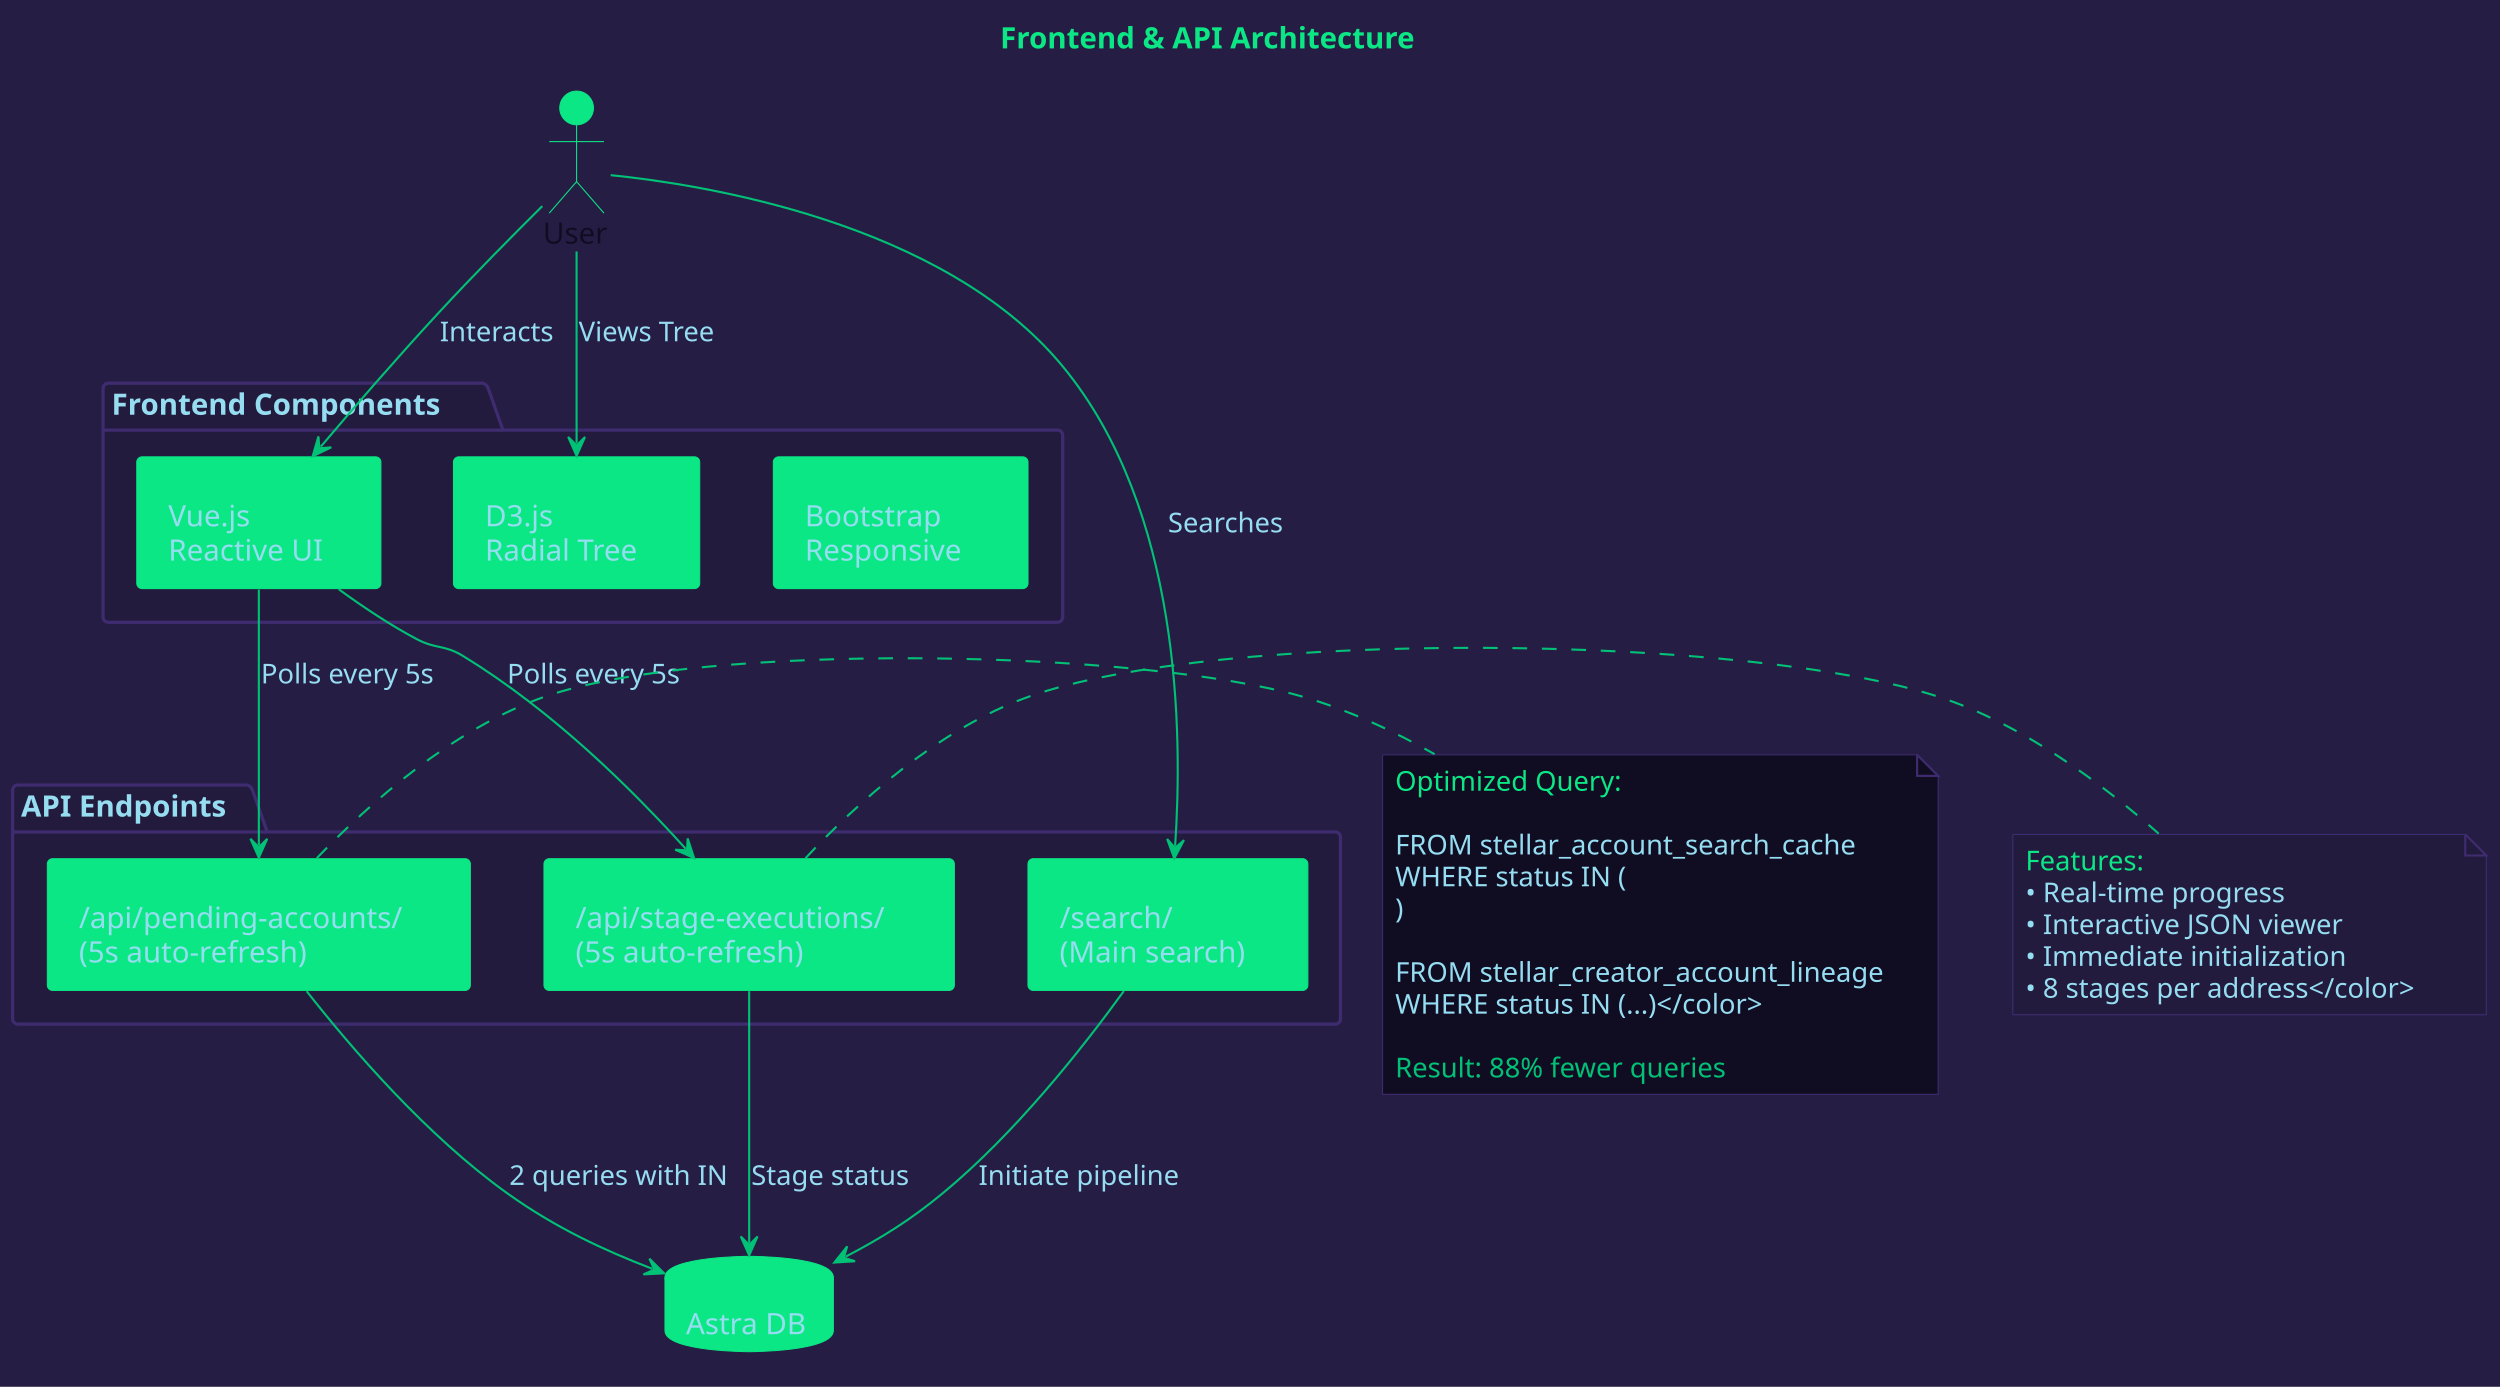
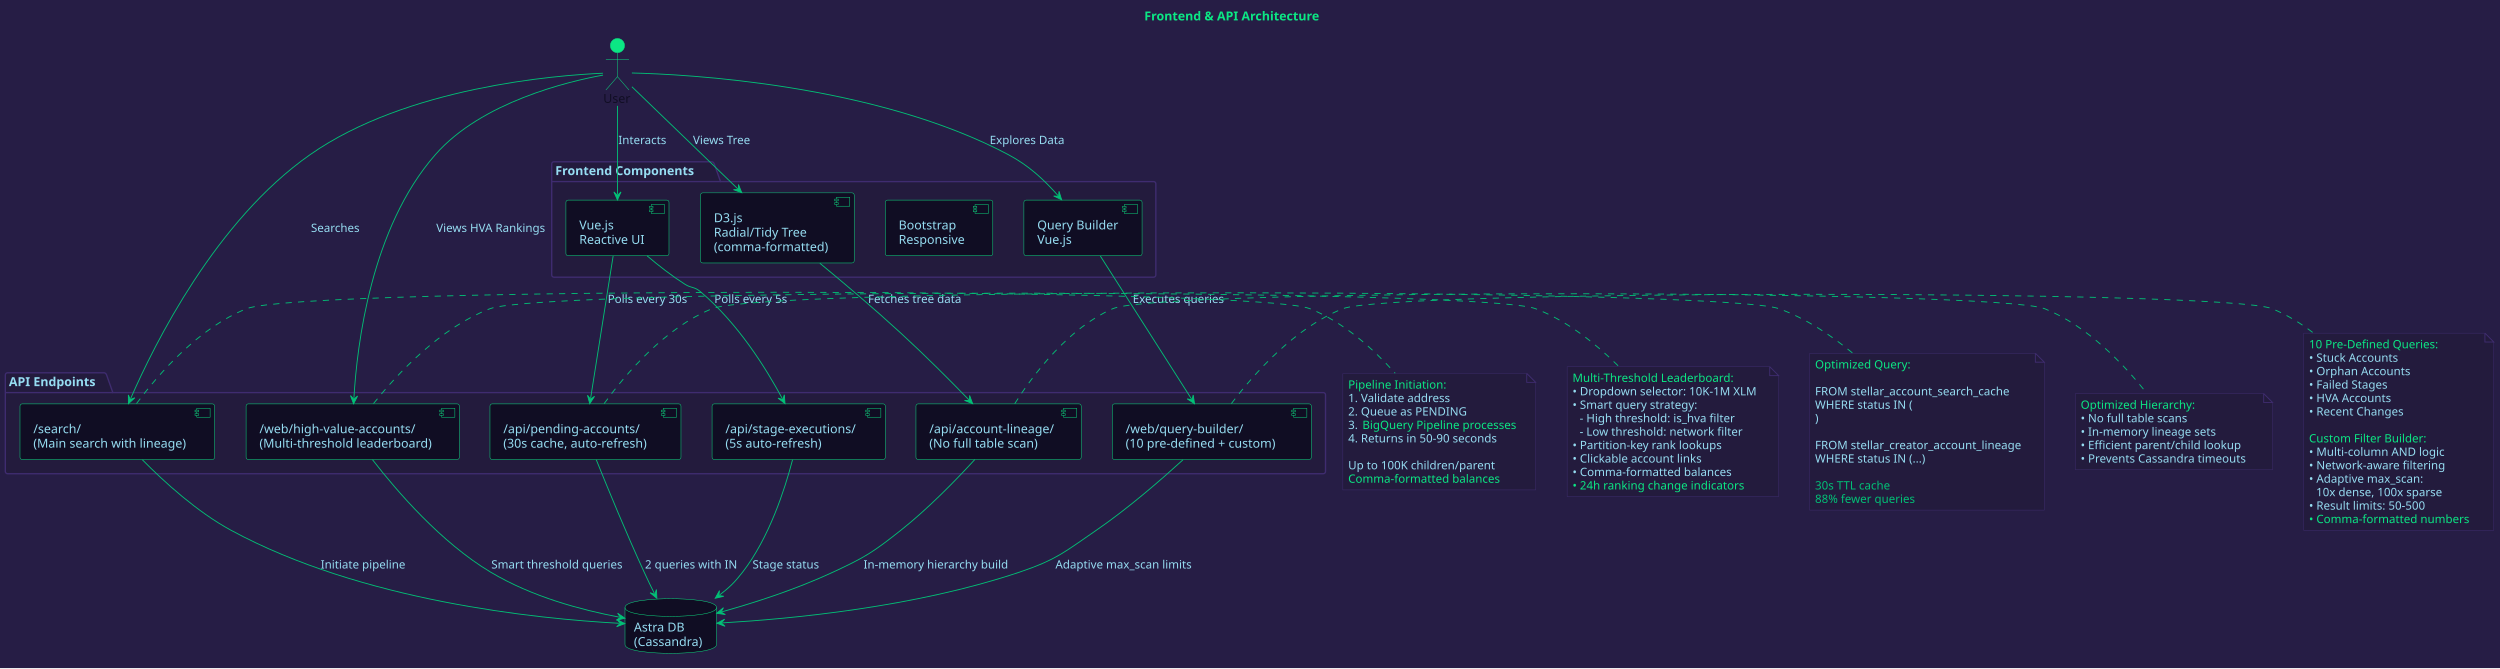
- <svg xmlns="http://www.w3.org/2000/svg" contentStyleType="text/css" height="659px" preserveAspectRatio="none" style="width:1188px;height:659px;background:#261D45;" version="1.1" viewBox="0 0 1188 659" width="1188px" zoomAndPan="magnify">
+ <svg xmlns="http://www.w3.org/2000/svg" contentStyleType="text/css" height="752px" preserveAspectRatio="none" style="width:2814px;height:752px;background:#261D45;" version="1.1" viewBox="0 0 2814 752" width="2814px" zoomAndPan="magnify">
  <defs />
  <g>
-     <rect fill="#261D45" height="659" style="stroke:none;stroke-width:1.0;" width="1188" x="0" y="0" />
-     <text fill="#0BE784" font-family="sans-serif" font-size="14" font-weight="bold" lengthAdjust="spacing" textLength="224" x="475.25" y="22.995">Frontend &amp; API Architecture</text>
+     <rect fill="#261D45" height="752" style="stroke:none;stroke-width:1.0;" width="2814" x="0" y="0" />
+     <text fill="#0BE784" font-family="sans-serif" font-size="14" font-weight="bold" lengthAdjust="spacing" textLength="224" x="1288" y="22.995">Frontend &amp; API Architecture</text>
    <g id="cluster_Frontend Components">
-       <path d="M51.5,182.097 L229.5,182.097 A3.75,3.75 0 0 1 232,184.597 L239,204.394 L502.5,204.394 A2.5,2.5 0 0 1 505,206.894 L505,293.197 A2.5,2.5 0 0 1 502.5,295.697 L51.5,295.697 A2.5,2.5 0 0 1 49,293.197 L49,184.597 A2.5,2.5 0 0 1 51.5,182.097 " fill="#231B3D" style="stroke:#3F2C70;stroke-width:1.5;" />
-       <line style="stroke:#3F2C70;stroke-width:1.5;" x1="49" x2="239" y1="204.394" y2="204.394" />
-       <text fill="#96DDF2" font-family="sans-serif" font-size="14" font-weight="bold" lengthAdjust="spacing" textLength="177" x="53" y="197.092">Frontend Components</text>
+       <path d="M623.5,182.097 L801.5,182.097 A3.75,3.75 0 0 1 804,184.597 L811,204.394 L1298.5,204.394 A2.5,2.5 0 0 1 1301,206.894 L1301,309.487 A2.5,2.5 0 0 1 1298.5,311.987 L623.5,311.987 A2.5,2.5 0 0 1 621,309.487 L621,184.597 A2.5,2.5 0 0 1 623.5,182.097 " fill="#231B3D" style="stroke:#3F2C70;stroke-width:1.5;" />
+       <line style="stroke:#3F2C70;stroke-width:1.5;" x1="621" x2="811" y1="204.394" y2="204.394" />
+       <text fill="#96DDF2" font-family="sans-serif" font-size="14" font-weight="bold" lengthAdjust="spacing" textLength="177" x="625" y="197.092">Frontend Components</text>
    </g>
    <g id="cluster_API Endpoints">
-       <path d="M8.5,373.057 L117.5,373.057 A3.75,3.75 0 0 1 120,375.557 L127,395.354 L634.5,395.354 A2.5,2.5 0 0 1 637,397.854 L637,484.157 A2.5,2.5 0 0 1 634.5,486.657 L8.5,486.657 A2.5,2.5 0 0 1 6,484.157 L6,375.557 A2.5,2.5 0 0 1 8.5,373.057 " fill="#231B3D" style="stroke:#3F2C70;stroke-width:1.5;" />
-       <line style="stroke:#3F2C70;stroke-width:1.5;" x1="6" x2="127" y1="395.354" y2="395.354" />
-       <text fill="#96DDF2" font-family="sans-serif" font-size="14" font-weight="bold" lengthAdjust="spacing" textLength="108" x="10" y="388.052">API Endpoints</text>
+       <path d="M8.5,419.617 L117.5,419.617 A3.75,3.75 0 0 1 120,422.117 L127,441.914 L1489.5,441.914 A2.5,2.5 0 0 1 1492,444.414 L1492,530.707 A2.5,2.5 0 0 1 1489.5,533.207 L8.5,533.207 A2.5,2.5 0 0 1 6,530.707 L6,422.117 A2.5,2.5 0 0 1 8.5,419.617 " fill="#231B3D" style="stroke:#3F2C70;stroke-width:1.5;" />
+       <line style="stroke:#3F2C70;stroke-width:1.5;" x1="6" x2="127" y1="441.914" y2="441.914" />
+       <text fill="#96DDF2" font-family="sans-serif" font-size="14" font-weight="bold" lengthAdjust="spacing" textLength="108" x="10" y="434.612">API Endpoints</text>
    </g>
    <g id="elem_Vue">
-       <rect fill="#0BE784" height="62.594" rx="2.5" ry="2.5" style="stroke:#0BE784;stroke-width:0.5;" width="116" x="65" y="217.097" />
-       <rect fill="#0BE784" height="10" style="stroke:#0BE784;stroke-width:0.5;" width="15" x="161" y="222.097" />
-       <rect fill="#0BE784" height="2" style="stroke:#0BE784;stroke-width:0.5;" width="4" x="159" y="224.097" />
-       <rect fill="#0BE784" height="2" style="stroke:#0BE784;stroke-width:0.5;" width="4" x="159" y="228.097" />
-       <text fill="#96DDF2" font-family="sans-serif" font-size="14" lengthAdjust="spacing" textLength="42" x="80" y="250.092">Vue.js</text>
-       <text fill="#96DDF2" font-family="sans-serif" font-size="14" lengthAdjust="spacing" textLength="76" x="80" y="266.389">Reactive UI</text>
+       <rect fill="#100D23" height="62.594" rx="2.5" ry="2.5" style="stroke:#0BE784;stroke-width:0.5;" width="116" x="637" y="225.237" />
+       <rect fill="#100D23" height="10" style="stroke:#0BE784;stroke-width:0.5;" width="15" x="733" y="230.237" />
+       <rect fill="#100D23" height="2" style="stroke:#0BE784;stroke-width:0.5;" width="4" x="731" y="232.237" />
+       <rect fill="#100D23" height="2" style="stroke:#0BE784;stroke-width:0.5;" width="4" x="731" y="236.237" />
+       <text fill="#96DDF2" font-family="sans-serif" font-size="14" lengthAdjust="spacing" textLength="42" x="652" y="258.232">Vue.js</text>
+       <text fill="#96DDF2" font-family="sans-serif" font-size="14" lengthAdjust="spacing" textLength="76" x="652" y="274.529">Reactive UI</text>
    </g>
    <g id="elem_D3">
-       <rect fill="#0BE784" height="62.594" rx="2.5" ry="2.5" style="stroke:#0BE784;stroke-width:0.5;" width="117" x="215.5" y="217.097" />
-       <rect fill="#0BE784" height="10" style="stroke:#0BE784;stroke-width:0.5;" width="15" x="312.5" y="222.097" />
-       <rect fill="#0BE784" height="2" style="stroke:#0BE784;stroke-width:0.5;" width="4" x="310.5" y="224.097" />
-       <rect fill="#0BE784" height="2" style="stroke:#0BE784;stroke-width:0.5;" width="4" x="310.5" y="228.097" />
-       <text fill="#96DDF2" font-family="sans-serif" font-size="14" lengthAdjust="spacing" textLength="35" x="230.5" y="250.092">D3.js</text>
-       <text fill="#96DDF2" font-family="sans-serif" font-size="14" lengthAdjust="spacing" textLength="77" x="230.5" y="266.389">Radial Tree</text>
+       <rect fill="#100D23" height="78.891" rx="2.5" ry="2.5" style="stroke:#0BE784;stroke-width:0.5;" width="173" x="788.5" y="217.097" />
+       <rect fill="#100D23" height="10" style="stroke:#0BE784;stroke-width:0.5;" width="15" x="941.5" y="222.097" />
+       <rect fill="#100D23" height="2" style="stroke:#0BE784;stroke-width:0.5;" width="4" x="939.5" y="224.097" />
+       <rect fill="#100D23" height="2" style="stroke:#0BE784;stroke-width:0.5;" width="4" x="939.5" y="228.097" />
+       <text fill="#96DDF2" font-family="sans-serif" font-size="14" lengthAdjust="spacing" textLength="35" x="803.5" y="250.092">D3.js</text>
+       <text fill="#96DDF2" font-family="sans-serif" font-size="14" lengthAdjust="spacing" textLength="110" x="803.5" y="266.389">Radial/Tidy Tree</text>
+       <text fill="#96DDF2" font-family="sans-serif" font-size="14" lengthAdjust="spacing" textLength="133" x="803.5" y="282.686">(comma-formatted)</text>
    </g>
    <g id="elem_Bootstrap">
-       <rect fill="#0BE784" height="62.594" rx="2.5" ry="2.5" style="stroke:#0BE784;stroke-width:0.5;" width="121" x="367.5" y="217.097" />
-       <rect fill="#0BE784" height="10" style="stroke:#0BE784;stroke-width:0.5;" width="15" x="468.5" y="222.097" />
-       <rect fill="#0BE784" height="2" style="stroke:#0BE784;stroke-width:0.5;" width="4" x="466.5" y="224.097" />
-       <rect fill="#0BE784" height="2" style="stroke:#0BE784;stroke-width:0.5;" width="4" x="466.5" y="228.097" />
-       <text fill="#96DDF2" font-family="sans-serif" font-size="14" lengthAdjust="spacing" textLength="68" x="382.5" y="250.092">Bootstrap</text>
-       <text fill="#96DDF2" font-family="sans-serif" font-size="14" lengthAdjust="spacing" textLength="81" x="382.5" y="266.389">Responsive</text>
+       <rect fill="#100D23" height="62.594" rx="2.5" ry="2.5" style="stroke:#0BE784;stroke-width:0.5;" width="121" x="996.5" y="225.237" />
+       <rect fill="#100D23" height="10" style="stroke:#0BE784;stroke-width:0.5;" width="15" x="1097.5" y="230.237" />
+       <rect fill="#100D23" height="2" style="stroke:#0BE784;stroke-width:0.5;" width="4" x="1095.5" y="232.237" />
+       <rect fill="#100D23" height="2" style="stroke:#0BE784;stroke-width:0.5;" width="4" x="1095.5" y="236.237" />
+       <text fill="#96DDF2" font-family="sans-serif" font-size="14" lengthAdjust="spacing" textLength="68" x="1011.5" y="258.232">Bootstrap</text>
+       <text fill="#96DDF2" font-family="sans-serif" font-size="14" lengthAdjust="spacing" textLength="81" x="1011.5" y="274.529">Responsive</text>
+     </g>
+     <g id="elem_QueryBuilder">
+       <rect fill="#100D23" height="62.594" rx="2.5" ry="2.5" style="stroke:#0BE784;stroke-width:0.5;" width="133" x="1152.5" y="225.237" />
+       <rect fill="#100D23" height="10" style="stroke:#0BE784;stroke-width:0.5;" width="15" x="1265.5" y="230.237" />
+       <rect fill="#100D23" height="2" style="stroke:#0BE784;stroke-width:0.5;" width="4" x="1263.5" y="232.237" />
+       <rect fill="#100D23" height="2" style="stroke:#0BE784;stroke-width:0.5;" width="4" x="1263.5" y="236.237" />
+       <text fill="#96DDF2" font-family="sans-serif" font-size="14" lengthAdjust="spacing" textLength="93" x="1167.5" y="258.232">Query Builder</text>
+       <text fill="#96DDF2" font-family="sans-serif" font-size="14" lengthAdjust="spacing" textLength="42" x="1167.5" y="274.529">Vue.js</text>
    </g>
    <g id="elem_PendingAPI">
-       <rect fill="#0BE784" height="62.594" rx="2.5" ry="2.5" style="stroke:#0BE784;stroke-width:0.5;" width="201" x="22.5" y="408.057" />
-       <rect fill="#0BE784" height="10" style="stroke:#0BE784;stroke-width:0.5;" width="15" x="203.5" y="413.057" />
-       <rect fill="#0BE784" height="2" style="stroke:#0BE784;stroke-width:0.5;" width="4" x="201.5" y="415.057" />
-       <rect fill="#0BE784" height="2" style="stroke:#0BE784;stroke-width:0.5;" width="4" x="201.5" y="419.057" />
-       <text fill="#96DDF2" font-family="sans-serif" font-size="14" lengthAdjust="spacing" textLength="161" x="37.5" y="441.052">/api/pending-accounts/</text>
-       <text fill="#96DDF2" font-family="sans-serif" font-size="14" lengthAdjust="spacing" textLength="116" x="37.5" y="457.349">(5s auto-refresh)</text>
+       <rect fill="#100D23" height="62.594" rx="2.5" ry="2.5" style="stroke:#0BE784;stroke-width:0.5;" width="215" x="551.5" y="454.617" />
+       <rect fill="#100D23" height="10" style="stroke:#0BE784;stroke-width:0.5;" width="15" x="746.5" y="459.617" />
+       <rect fill="#100D23" height="2" style="stroke:#0BE784;stroke-width:0.5;" width="4" x="744.5" y="461.617" />
+       <rect fill="#100D23" height="2" style="stroke:#0BE784;stroke-width:0.5;" width="4" x="744.5" y="465.617" />
+       <text fill="#96DDF2" font-family="sans-serif" font-size="14" lengthAdjust="spacing" textLength="161" x="566.5" y="487.612">/api/pending-accounts/</text>
+       <text fill="#96DDF2" font-family="sans-serif" font-size="14" lengthAdjust="spacing" textLength="175" x="566.5" y="503.909">(30s cache, auto-refresh)</text>
    </g>
    <g id="elem_StagesAPI">
-       <rect fill="#0BE784" height="62.594" rx="2.5" ry="2.5" style="stroke:#0BE784;stroke-width:0.5;" width="195" x="258.5" y="408.057" />
-       <rect fill="#0BE784" height="10" style="stroke:#0BE784;stroke-width:0.5;" width="15" x="433.5" y="413.057" />
-       <rect fill="#0BE784" height="2" style="stroke:#0BE784;stroke-width:0.5;" width="4" x="431.5" y="415.057" />
-       <rect fill="#0BE784" height="2" style="stroke:#0BE784;stroke-width:0.5;" width="4" x="431.5" y="419.057" />
-       <text fill="#96DDF2" font-family="sans-serif" font-size="14" lengthAdjust="spacing" textLength="155" x="273.5" y="441.052">/api/stage-executions/</text>
-       <text fill="#96DDF2" font-family="sans-serif" font-size="14" lengthAdjust="spacing" textLength="116" x="273.5" y="457.349">(5s auto-refresh)</text>
+       <rect fill="#100D23" height="62.594" rx="2.5" ry="2.5" style="stroke:#0BE784;stroke-width:0.5;" width="195" x="801.5" y="454.617" />
+       <rect fill="#100D23" height="10" style="stroke:#0BE784;stroke-width:0.5;" width="15" x="976.5" y="459.617" />
+       <rect fill="#100D23" height="2" style="stroke:#0BE784;stroke-width:0.5;" width="4" x="974.5" y="461.617" />
+       <rect fill="#100D23" height="2" style="stroke:#0BE784;stroke-width:0.5;" width="4" x="974.5" y="465.617" />
+       <text fill="#96DDF2" font-family="sans-serif" font-size="14" lengthAdjust="spacing" textLength="155" x="816.5" y="487.612">/api/stage-executions/</text>
+       <text fill="#96DDF2" font-family="sans-serif" font-size="14" lengthAdjust="spacing" textLength="116" x="816.5" y="503.909">(5s auto-refresh)</text>
    </g>
    <g id="elem_SearchAPI">
-       <rect fill="#0BE784" height="62.594" rx="2.5" ry="2.5" style="stroke:#0BE784;stroke-width:0.5;" width="133" x="488.5" y="408.057" />
-       <rect fill="#0BE784" height="10" style="stroke:#0BE784;stroke-width:0.5;" width="15" x="601.5" y="413.057" />
-       <rect fill="#0BE784" height="2" style="stroke:#0BE784;stroke-width:0.5;" width="4" x="599.5" y="415.057" />
-       <rect fill="#0BE784" height="2" style="stroke:#0BE784;stroke-width:0.5;" width="4" x="599.5" y="419.057" />
-       <text fill="#96DDF2" font-family="sans-serif" font-size="14" lengthAdjust="spacing" textLength="57" x="503.5" y="441.052">/search/</text>
-       <text fill="#96DDF2" font-family="sans-serif" font-size="14" lengthAdjust="spacing" textLength="93" x="503.5" y="457.349">(Main search)</text>
+       <rect fill="#100D23" height="62.594" rx="2.5" ry="2.5" style="stroke:#0BE784;stroke-width:0.5;" width="219" x="22.5" y="454.617" />
+       <rect fill="#100D23" height="10" style="stroke:#0BE784;stroke-width:0.5;" width="15" x="221.5" y="459.617" />
+       <rect fill="#100D23" height="2" style="stroke:#0BE784;stroke-width:0.5;" width="4" x="219.5" y="461.617" />
+       <rect fill="#100D23" height="2" style="stroke:#0BE784;stroke-width:0.5;" width="4" x="219.5" y="465.617" />
+       <text fill="#96DDF2" font-family="sans-serif" font-size="14" lengthAdjust="spacing" textLength="57" x="37.5" y="487.612">/search/</text>
+       <text fill="#96DDF2" font-family="sans-serif" font-size="14" lengthAdjust="spacing" textLength="179" x="37.5" y="503.909">(Main search with lineage)</text>
+     </g>
+     <g id="elem_HVAAPI">
+       <rect fill="#100D23" height="62.594" rx="2.5" ry="2.5" style="stroke:#0BE784;stroke-width:0.5;" width="240" x="277" y="454.617" />
+       <rect fill="#100D23" height="10" style="stroke:#0BE784;stroke-width:0.5;" width="15" x="497" y="459.617" />
+       <rect fill="#100D23" height="2" style="stroke:#0BE784;stroke-width:0.5;" width="4" x="495" y="461.617" />
+       <rect fill="#100D23" height="2" style="stroke:#0BE784;stroke-width:0.5;" width="4" x="495" y="465.617" />
+       <text fill="#96DDF2" font-family="sans-serif" font-size="14" lengthAdjust="spacing" textLength="184" x="292" y="487.612">/web/high-value-accounts/</text>
+       <text fill="#96DDF2" font-family="sans-serif" font-size="14" lengthAdjust="spacing" textLength="200" x="292" y="503.909">(Multi-threshold leaderboard)</text>
+     </g>
+     <g id="elem_QueryBuilderAPI">
+       <rect fill="#100D23" height="62.594" rx="2.5" ry="2.5" style="stroke:#0BE784;stroke-width:0.5;" width="224" x="1252" y="454.617" />
+       <rect fill="#100D23" height="10" style="stroke:#0BE784;stroke-width:0.5;" width="15" x="1456" y="459.617" />
+       <rect fill="#100D23" height="2" style="stroke:#0BE784;stroke-width:0.5;" width="4" x="1454" y="461.617" />
+       <rect fill="#100D23" height="2" style="stroke:#0BE784;stroke-width:0.5;" width="4" x="1454" y="465.617" />
+       <text fill="#96DDF2" font-family="sans-serif" font-size="14" lengthAdjust="spacing" textLength="135" x="1267" y="487.612">/web/query-builder/</text>
+       <text fill="#96DDF2" font-family="sans-serif" font-size="14" lengthAdjust="spacing" textLength="184" x="1267" y="503.909">(10 pre-defined + custom)</text>
+     </g>
+     <g id="elem_LineageAPI">
+       <rect fill="#100D23" height="62.594" rx="2.5" ry="2.5" style="stroke:#0BE784;stroke-width:0.5;" width="186" x="1031" y="454.617" />
+       <rect fill="#100D23" height="10" style="stroke:#0BE784;stroke-width:0.5;" width="15" x="1197" y="459.617" />
+       <rect fill="#100D23" height="2" style="stroke:#0BE784;stroke-width:0.5;" width="4" x="1195" y="461.617" />
+       <rect fill="#100D23" height="2" style="stroke:#0BE784;stroke-width:0.5;" width="4" x="1195" y="465.617" />
+       <text fill="#96DDF2" font-family="sans-serif" font-size="14" lengthAdjust="spacing" textLength="146" x="1046" y="487.612">/api/account-lineage/</text>
+       <text fill="#96DDF2" font-family="sans-serif" font-size="14" lengthAdjust="spacing" textLength="127" x="1046" y="503.909">(No full table scan)</text>
    </g>
    <g id="elem_User">
-       <ellipse cx="274" cy="51.297" fill="#0BE784" rx="8" ry="8" style="stroke:#0BE784;stroke-width:0.5;" />
-       <path d="M274,59.297 L274,86.297 M261,67.297 L287,67.297 M274,86.297 L261,101.297 M274,86.297 L287,101.297 " fill="none" style="stroke:#0BE784;stroke-width:0.5;" />
-       <text fill="#100D23" font-family="sans-serif" font-size="14" lengthAdjust="spacing" textLength="32" x="258" y="115.792">User</text>
+       <ellipse cx="695" cy="51.297" fill="#0BE784" rx="8" ry="8" style="stroke:#0BE784;stroke-width:0.5;" />
+       <path d="M695,59.297 L695,86.297 M682,67.297 L708,67.297 M695,86.297 L682,101.297 M695,86.297 L708,101.297 " fill="none" style="stroke:#0BE784;stroke-width:0.5;" />
+       <text fill="#100D23" font-family="sans-serif" font-size="14" lengthAdjust="spacing" textLength="32" x="679" y="115.792">User</text>
    </g>
    <g id="elem_DB">
-       <path d="M316,607.017 C316,597.017 356,597.017 356,597.017 C356,597.017 396,597.017 396,607.017 L396,632.314 C396,642.314 356,642.314 356,642.314 C356,642.314 316,642.314 316,632.314 L316,607.017 " fill="#0BE784" style="stroke:#0BE784;stroke-width:0.5;" />
-       <path d="M316,607.017 C316,617.017 356,617.017 356,617.017 C356,617.017 396,617.017 396,607.017 " fill="none" style="stroke:#0BE784;stroke-width:0.5;" />
-       <text fill="#96DDF2" font-family="sans-serif" font-size="14" lengthAdjust="spacing" textLength="60" x="326" y="634.012">Astra DB</text>
-     </g>
-     <g id="elem_GMN20">
-       <path d="M657,358.697 L657,520.025 L921,520.025 L921,368.697 L911,358.697 L657,358.697 " fill="#100D23" style="stroke:#3F2C70;stroke-width:0.5;" />
-       <path d="M911,358.697 L911,368.697 L921,368.697 L911,358.697 " fill="#100D23" style="stroke:#3F2C70;stroke-width:1.0;" />
-       <text fill="#0BE784" font-family="sans-serif" font-size="13" lengthAdjust="spacing" textLength="111" x="663" y="375.764">Optimized Query:</text>
-       <text fill="#96DDF2" font-family="sans-serif" font-size="13" lengthAdjust="spacing" textLength="4" x="663" y="390.897"> </text>
-       <text fill="#96DDF2" font-family="sans-serif" font-size="13" lengthAdjust="spacing" textLength="232" x="663" y="406.029">FROM stellar_account_search_cache</text>
-       <text fill="#96DDF2" font-family="sans-serif" font-size="13" lengthAdjust="spacing" textLength="115" x="663" y="421.162">WHERE status IN (</text>
-       <text fill="#96DDF2" font-family="sans-serif" font-size="13" lengthAdjust="spacing" textLength="5" x="663" y="436.295">)</text>
-       <text fill="#96DDF2" font-family="sans-serif" font-size="13" lengthAdjust="spacing" textLength="4" x="663" y="451.428"> </text>
-       <text fill="#96DDF2" font-family="sans-serif" font-size="13" lengthAdjust="spacing" textLength="243" x="663" y="466.561">FROM stellar_creator_account_lineage</text>
-       <text fill="#96DDF2" font-family="sans-serif" font-size="13" lengthAdjust="spacing" textLength="189" x="663" y="481.693">WHERE status IN (...)&lt;/color&gt;</text>
-       <text fill="#96DDF2" font-family="sans-serif" font-size="13" lengthAdjust="spacing" textLength="4" x="663" y="496.826"> </text>
-       <text fill="#01C176" font-family="sans-serif" font-size="13" lengthAdjust="spacing" textLength="164" x="663" y="511.959">Result: 88% fewer queries</text>
-     </g>
-     <g id="elem_GMN23">
-       <path d="M956.5,396.527 L956.5,482.191 L1181.5,482.191 L1181.5,406.527 L1171.5,396.527 L956.5,396.527 " fill="#231B3D" style="stroke:#3F2C70;stroke-width:0.5;" />
-       <path d="M1171.5,396.527 L1171.5,406.527 L1181.5,406.527 L1171.5,396.527 " fill="#231B3D" style="stroke:#3F2C70;stroke-width:1.0;" />
-       <text fill="#0BE784" font-family="sans-serif" font-size="13" lengthAdjust="spacing" textLength="60" x="962.5" y="413.594">Features:</text>
-       <text fill="#96DDF2" font-family="sans-serif" font-size="13" lengthAdjust="spacing" textLength="133" x="962.5" y="428.727">• Real-time progress</text>
-       <text fill="#96DDF2" font-family="sans-serif" font-size="13" lengthAdjust="spacing" textLength="159" x="962.5" y="443.859">• Interactive JSON viewer</text>
-       <text fill="#96DDF2" font-family="sans-serif" font-size="13" lengthAdjust="spacing" textLength="160" x="962.5" y="458.992">• Immediate initialization</text>
-       <text fill="#96DDF2" font-family="sans-serif" font-size="13" lengthAdjust="spacing" textLength="204" x="962.5" y="474.125">• 8 stages per address&lt;/color&gt;</text>
+       <path d="M703.5,683.847 C703.5,673.847 755,673.847 755,673.847 C755,673.847 806.5,673.847 806.5,683.847 L806.5,725.441 C806.5,735.441 755,735.441 755,735.441 C755,735.441 703.5,735.441 703.5,725.441 L703.5,683.847 " fill="#100D23" style="stroke:#0BE784;stroke-width:0.5;" />
+       <path d="M703.5,683.847 C703.5,693.847 755,693.847 755,693.847 C755,693.847 806.5,693.847 806.5,683.847 " fill="none" style="stroke:#0BE784;stroke-width:0.5;" />
+       <text fill="#96DDF2" font-family="sans-serif" font-size="14" lengthAdjust="spacing" textLength="60" x="713.5" y="710.842">Astra DB</text>
+       <text fill="#96DDF2" font-family="sans-serif" font-size="14" lengthAdjust="spacing" textLength="83" x="713.5" y="727.139">(Cassandra)</text>
+     </g>
+     <g id="elem_GMN31">
+       <path d="M2037,397.687 L2037,574.148 L2301,574.148 L2301,407.687 L2291,397.687 L2037,397.687 " fill="#231B3D" style="stroke:#3F2C70;stroke-width:0.5;" />
+       <path d="M2291,397.687 L2291,407.687 L2301,407.687 L2291,397.687 " fill="#231B3D" style="stroke:#3F2C70;stroke-width:1.0;" />
+       <text fill="#0BE784" font-family="sans-serif" font-size="13" lengthAdjust="spacing" textLength="111" x="2043" y="414.754">Optimized Query:</text>
+       <text fill="#96DDF2" font-family="sans-serif" font-size="13" lengthAdjust="spacing" textLength="4" x="2043" y="429.887"> </text>
+       <text fill="#96DDF2" font-family="sans-serif" font-size="13" lengthAdjust="spacing" textLength="232" x="2043" y="445.019">FROM stellar_account_search_cache</text>
+       <text fill="#96DDF2" font-family="sans-serif" font-size="13" lengthAdjust="spacing" textLength="115" x="2043" y="460.152">WHERE status IN (</text>
+       <text fill="#96DDF2" font-family="sans-serif" font-size="13" lengthAdjust="spacing" textLength="5" x="2043" y="475.285">)</text>
+       <text fill="#96DDF2" font-family="sans-serif" font-size="13" lengthAdjust="spacing" textLength="4" x="2043" y="490.418"> </text>
+       <text fill="#96DDF2" font-family="sans-serif" font-size="13" lengthAdjust="spacing" textLength="243" x="2043" y="505.551">FROM stellar_creator_account_lineage</text>
+       <text fill="#96DDF2" font-family="sans-serif" font-size="13" lengthAdjust="spacing" textLength="132" x="2043" y="520.683">WHERE status IN (...)</text>
+       <text fill="#96DDF2" font-family="sans-serif" font-size="13" lengthAdjust="spacing" textLength="4" x="2043" y="535.816"> </text>
+       <text fill="#01C176" font-family="sans-serif" font-size="13" lengthAdjust="spacing" textLength="90" x="2043" y="550.949">30s TTL cache</text>
+       <text fill="#01C176" font-family="sans-serif" font-size="13" lengthAdjust="spacing" textLength="117" x="2043" y="566.082">88% fewer queries</text>
+     </g>
+     <g id="elem_GMN34">
+       <path d="M1511.5,420.387 L1511.5,551.449 L1728.5,551.449 L1728.5,430.387 L1718.5,420.387 L1511.5,420.387 " fill="#231B3D" style="stroke:#3F2C70;stroke-width:0.5;" />
+       <path d="M1718.5,420.387 L1718.5,430.387 L1728.5,430.387 L1718.5,420.387 " fill="#231B3D" style="stroke:#3F2C70;stroke-width:1.0;" />
+       <text fill="#0BE784" font-family="sans-serif" font-size="13" lengthAdjust="spacing" textLength="111" x="1517.5" y="437.454">Pipeline Initiation:</text>
+       <text fill="#96DDF2" font-family="sans-serif" font-size="13" lengthAdjust="spacing" textLength="123" x="1517.5" y="452.587">1. Validate address</text>
+       <text fill="#96DDF2" font-family="sans-serif" font-size="13" lengthAdjust="spacing" textLength="140" x="1517.5" y="467.719">2. Queue as PENDING</text>
+       <text fill="#96DDF2" font-family="sans-serif" font-size="13" lengthAdjust="spacing" textLength="12" x="1517.5" y="482.852">3.</text>
+       <text fill="#0BE784" font-family="sans-serif" font-size="13" lengthAdjust="spacing" textLength="180" x="1533.5" y="482.852">BigQuery Pipeline processes</text>
+       <text fill="#96DDF2" font-family="sans-serif" font-size="13" lengthAdjust="spacing" textLength="178" x="1517.5" y="497.985">4. Returns in 50-90 seconds</text>
+       <text fill="#96DDF2" font-family="sans-serif" font-size="13" lengthAdjust="spacing" textLength="4" x="1517.5" y="513.118"> </text>
+       <text fill="#96DDF2" font-family="sans-serif" font-size="13" lengthAdjust="spacing" textLength="171" x="1517.5" y="528.251">Up to 100K children/parent</text>
+       <text fill="#0BE784" font-family="sans-serif" font-size="13" lengthAdjust="spacing" textLength="181" x="1517.5" y="543.384">Comma-formatted balances</text>
+     </g>
+     <g id="elem_GMN37">
+       <path d="M1764,412.817 L1764,559.012 L2002,559.012 L2002,422.817 L1992,412.817 L1764,412.817 " fill="#231B3D" style="stroke:#3F2C70;stroke-width:0.5;" />
+       <path d="M1992,412.817 L1992,422.817 L2002,422.817 L1992,412.817 " fill="#231B3D" style="stroke:#3F2C70;stroke-width:1.0;" />
+       <text fill="#0BE784" font-family="sans-serif" font-size="13" lengthAdjust="spacing" textLength="186" x="1770" y="429.884">Multi-Threshold Leaderboard:</text>
+       <text fill="#96DDF2" font-family="sans-serif" font-size="13" lengthAdjust="spacing" textLength="217" x="1770" y="445.017">• Dropdown selector: 10K-1M XLM</text>
+       <text fill="#96DDF2" font-family="sans-serif" font-size="13" lengthAdjust="spacing" textLength="153" x="1770" y="460.149">• Smart query strategy:</text>
+       <text fill="#96DDF2" font-family="sans-serif" font-size="13" lengthAdjust="spacing" textLength="182" x="1778" y="475.282">- High threshold: is_hva filter</text>
+       <text fill="#96DDF2" font-family="sans-serif" font-size="13" lengthAdjust="spacing" textLength="187" x="1778" y="490.415">- Low threshold: network filter</text>
+       <text fill="#96DDF2" font-family="sans-serif" font-size="13" lengthAdjust="spacing" textLength="177" x="1770" y="505.548">• Partition-key rank lookups</text>
+       <text fill="#96DDF2" font-family="sans-serif" font-size="13" lengthAdjust="spacing" textLength="155" x="1770" y="520.681">• Clickable account links</text>
+       <text fill="#96DDF2" font-family="sans-serif" font-size="13" lengthAdjust="spacing" textLength="193" x="1770" y="535.813">• Comma-formatted balances</text>
+       <text fill="#0BE784" font-family="sans-serif" font-size="13" lengthAdjust="spacing" textLength="204" x="1770" y="550.946">• 24h ranking change indicators</text>
+     </g>
+     <g id="elem_GMN40">
+       <path d="M2593,374.987 L2593,596.846 L2807,596.846 L2807,384.987 L2797,374.987 L2593,374.987 " fill="#231B3D" style="stroke:#3F2C70;stroke-width:0.5;" />
+       <path d="M2797,374.987 L2797,384.987 L2807,384.987 L2797,374.987 " fill="#231B3D" style="stroke:#3F2C70;stroke-width:1.0;" />
+       <text fill="#0BE784" font-family="sans-serif" font-size="13" lengthAdjust="spacing" textLength="152" x="2599" y="392.054">10 Pre-Defined Queries:</text>
+       <text fill="#96DDF2" font-family="sans-serif" font-size="13" lengthAdjust="spacing" textLength="111" x="2599" y="407.187">• Stuck Accounts</text>
+       <text fill="#96DDF2" font-family="sans-serif" font-size="13" lengthAdjust="spacing" textLength="122" x="2599" y="422.319">• Orphan Accounts</text>
+       <text fill="#96DDF2" font-family="sans-serif" font-size="13" lengthAdjust="spacing" textLength="98" x="2599" y="437.452">• Failed Stages</text>
+       <text fill="#96DDF2" font-family="sans-serif" font-size="13" lengthAdjust="spacing" textLength="103" x="2599" y="452.585">• HVA Accounts</text>
+       <text fill="#96DDF2" font-family="sans-serif" font-size="13" lengthAdjust="spacing" textLength="116" x="2599" y="467.718">• Recent Changes</text>
+       <text fill="#96DDF2" font-family="sans-serif" font-size="13" lengthAdjust="spacing" textLength="4" x="2599" y="482.851"> </text>
+       <text fill="#0BE784" font-family="sans-serif" font-size="13" lengthAdjust="spacing" textLength="137" x="2599" y="497.983">Custom Filter Builder:</text>
+       <text fill="#96DDF2" font-family="sans-serif" font-size="13" lengthAdjust="spacing" textLength="160" x="2599" y="513.116">• Multi-column AND logic</text>
+       <text fill="#96DDF2" font-family="sans-serif" font-size="13" lengthAdjust="spacing" textLength="158" x="2599" y="528.249">• Network-aware filtering</text>
+       <text fill="#96DDF2" font-family="sans-serif" font-size="13" lengthAdjust="spacing" textLength="141" x="2599" y="543.382">• Adaptive max_scan:</text>
+       <text fill="#96DDF2" font-family="sans-serif" font-size="13" lengthAdjust="spacing" textLength="152" x="2607" y="558.515">10x dense, 100x sparse</text>
+       <text fill="#96DDF2" font-family="sans-serif" font-size="13" lengthAdjust="spacing" textLength="142" x="2599" y="573.648">• Result limits: 50-500</text>
+       <text fill="#0BE784" font-family="sans-serif" font-size="13" lengthAdjust="spacing" textLength="193" x="2599" y="588.78">• Comma-formatted numbers</text>
+     </g>
+     <g id="elem_GMN43">
+       <path d="M2336,443.077 L2336,528.741 L2558,528.741 L2558,453.077 L2548,443.077 L2336,443.077 " fill="#231B3D" style="stroke:#3F2C70;stroke-width:0.5;" />
+       <path d="M2548,443.077 L2548,453.077 L2558,453.077 L2548,443.077 " fill="#231B3D" style="stroke:#3F2C70;stroke-width:1.0;" />
+       <text fill="#0BE784" font-family="sans-serif" font-size="13" lengthAdjust="spacing" textLength="134" x="2342" y="460.144">Optimized Hierarchy:</text>
+       <text fill="#96DDF2" font-family="sans-serif" font-size="13" lengthAdjust="spacing" textLength="129" x="2342" y="475.277">• No full table scans</text>
+       <text fill="#96DDF2" font-family="sans-serif" font-size="13" lengthAdjust="spacing" textLength="163" x="2342" y="490.409">• In-memory lineage sets</text>
+       <text fill="#96DDF2" font-family="sans-serif" font-size="13" lengthAdjust="spacing" textLength="187" x="2342" y="505.542">• Efficient parent/child lookup</text>
+       <text fill="#96DDF2" font-family="sans-serif" font-size="13" lengthAdjust="spacing" textLength="201" x="2342" y="520.675">• Prevents Cassandra timeouts</text>
    </g>
    <g id="link_User_Vue">
-       <path d="M257.7,97.947 C244.16,111.387 224.51,131.197 208,149.097 C187.51,171.327 169.058,192.639 152.428,212.269 " fill="none" id="User-to-Vue" style="stroke:#01C176;stroke-width:1.0;" />
-       <polygon fill="#01C176" points="148.55,216.847,157.42,212.565,151.782,213.032,151.315,207.394,148.55,216.847" style="stroke:#01C176;stroke-width:1.0;" />
-       <text fill="#96DDF2" font-family="sans-serif" font-size="13" lengthAdjust="spacing" textLength="56" x="209" y="162.164">Interacts</text>
+       <path d="M695,119.187 C695,150.767 695,189.507 695,219.007 " fill="none" id="User-to-Vue" style="stroke:#01C176;stroke-width:1.0;" />
+       <polygon fill="#01C176" points="695,225.007,699,216.007,695,220.007,691,216.007,695,225.007" style="stroke:#01C176;stroke-width:1.0;" />
+       <text fill="#96DDF2" font-family="sans-serif" font-size="13" lengthAdjust="spacing" textLength="56" x="696" y="162.164">Interacts</text>
    </g>
    <g id="link_User_D3">
-       <path d="M274,119.487 C274,148.857 274,183.177 274,210.647 " fill="none" id="User-to-D3" style="stroke:#01C176;stroke-width:1.0;" />
-       <polygon fill="#01C176" points="274,216.647,278,207.647,274,211.647,270,207.647,274,216.647" style="stroke:#01C176;stroke-width:1.0;" />
-       <text fill="#96DDF2" font-family="sans-serif" font-size="13" lengthAdjust="spacing" textLength="68" x="275" y="162.164">Views Tree</text>
+       <path d="M711.29,97.657 C738.98,124.367 791.691,175.192 830.561,212.682 " fill="none" id="User-to-D3" style="stroke:#01C176;stroke-width:1.0;" />
+       <polygon fill="#01C176" points="834.88,216.847,831.179,207.72,831.281,213.376,825.625,213.478,834.88,216.847" style="stroke:#01C176;stroke-width:1.0;" />
+       <text fill="#96DDF2" font-family="sans-serif" font-size="13" lengthAdjust="spacing" textLength="68" x="780" y="162.164">Views Tree</text>
+     </g>
+     <g id="link_User_QueryBuilder">
+       <path d="M711.27,82.157 C771.32,83.577 984.74,94.287 1135,174.097 C1158.32,186.477 1175.667,202.773 1190.977,220.253 " fill="none" id="User-to-QueryBuilder" style="stroke:#01C176;stroke-width:1.0;" />
+       <polygon fill="#01C176" points="1194.93,224.767,1192.009,215.361,1191.636,221.006,1185.991,220.632,1194.93,224.767" style="stroke:#01C176;stroke-width:1.0;" />
+       <text fill="#96DDF2" font-family="sans-serif" font-size="13" lengthAdjust="spacing" textLength="89" x="1114" y="162.164">Explores Data</text>
    </g>
    <g id="link_Vue_PendingAPI">
-       <path d="M123,280.177 C123,315.317 123,366.457 123,401.587 " fill="none" id="Vue-to-PendingAPI" style="stroke:#01C176;stroke-width:1.0;" />
-       <polygon fill="#01C176" points="123,407.587,127,398.587,123,402.587,119,398.587,123,407.587" style="stroke:#01C176;stroke-width:1.0;" />
-       <text fill="#96DDF2" font-family="sans-serif" font-size="13" lengthAdjust="spacing" textLength="87" x="124" y="324.764">Polls every 5s</text>
+       <path d="M690.14,288.207 C683.25,331.717 671.647,405 664.777,448.45 " fill="none" id="Vue-to-PendingAPI" style="stroke:#01C176;stroke-width:1.0;" />
+       <polygon fill="#01C176" points="663.84,454.377,669.197,446.112,664.621,449.438,661.295,444.863,663.84,454.377" style="stroke:#01C176;stroke-width:1.0;" />
+       <text fill="#96DDF2" font-family="sans-serif" font-size="13" lengthAdjust="spacing" textLength="95" x="684" y="341.054">Polls every 30s</text>
    </g>
    <g id="link_Vue_StagesAPI">
-       <path d="M160.97,280.007 C172.45,288.387 185.36,296.987 198,303.697 C207.19,308.567 211.13,306.257 220,311.697 C263.07,338.057 300.275,375.077 325.825,403.327 " fill="none" id="Vue-to-StagesAPI" style="stroke:#01C176;stroke-width:1.0;" />
-       <polygon fill="#01C176" points="329.85,407.777,326.78,398.419,326.496,404.069,320.846,403.785,329.85,407.777" style="stroke:#01C176;stroke-width:1.0;" />
-       <text fill="#96DDF2" font-family="sans-serif" font-size="13" lengthAdjust="spacing" textLength="87" x="241" y="324.764">Polls every 5s</text>
+       <path d="M728.44,288.037 C741.22,298.867 756.28,310.677 771,319.987 C778.06,324.447 781.6,322.617 788,327.987 C830.71,363.777 862.09,414.377 880.72,448.897 " fill="none" id="Vue-to-StagesAPI" style="stroke:#01C176;stroke-width:1.0;" />
+       <polygon fill="#01C176" points="883.57,454.177,882.816,444.357,881.195,449.777,875.775,448.156,883.57,454.177" style="stroke:#01C176;stroke-width:1.0;" />
+       <text fill="#96DDF2" font-family="sans-serif" font-size="13" lengthAdjust="spacing" textLength="87" x="804" y="341.054">Polls every 5s</text>
    </g>
    <g id="link_User_SearchAPI">
-       <path d="M290.21,83.237 C332.77,87.527 448.31,105.287 505,174.097 C561.26,242.387 562.033,348.39 558.423,401.961 " fill="none" id="User-to-SearchAPI" style="stroke:#01C176;stroke-width:1.0;" />
-       <polygon fill="#01C176" points="558.02,407.947,562.616,399.236,558.356,402.958,554.634,398.698,558.02,407.947" style="stroke:#01C176;stroke-width:1.0;" />
-       <text fill="#96DDF2" font-family="sans-serif" font-size="13" lengthAdjust="spacing" textLength="60" x="555" y="252.964">Searches</text>
+       <path d="M678.55,82.427 C625.75,84.727 457.72,97.977 349,174.097 C243.06,248.257 174.3,386.198 146.95,448.868 " fill="none" id="User-to-SearchAPI" style="stroke:#01C176;stroke-width:1.0;" />
+       <polygon fill="#01C176" points="144.55,454.367,151.816,447.718,146.55,449.784,144.484,444.518,144.55,454.367" style="stroke:#01C176;stroke-width:1.0;" />
+       <text fill="#96DDF2" font-family="sans-serif" font-size="13" lengthAdjust="spacing" textLength="60" x="350" y="261.104">Searches</text>
+     </g>
+     <g id="link_User_HVAAPI">
+       <path d="M678.71,84.547 C640.04,91.597 542.08,114.667 490,174.097 C417.61,256.697 401.891,387.817 398.341,448.457 " fill="none" id="User-to-HVAAPI" style="stroke:#01C176;stroke-width:1.0;" />
+       <polygon fill="#01C176" points="397.99,454.447,402.509,445.696,398.282,449.455,394.523,445.228,397.99,454.447" style="stroke:#01C176;stroke-width:1.0;" />
+       <text fill="#96DDF2" font-family="sans-serif" font-size="13" lengthAdjust="spacing" textLength="129" x="491" y="261.104">Views HVA Rankings</text>
+     </g>
+     <g id="link_QueryBuilder_QueryBuilderAPI">
+       <path d="M1238.56,288.207 C1266.31,331.717 1313.595,405.868 1341.295,449.317 " fill="none" id="QueryBuilder-to-QueryBuilderAPI" style="stroke:#01C176;stroke-width:1.0;" />
+       <polygon fill="#01C176" points="1344.52,454.377,1343.055,444.638,1341.832,450.161,1336.309,448.938,1344.52,454.377" style="stroke:#01C176;stroke-width:1.0;" />
+       <text fill="#96DDF2" font-family="sans-serif" font-size="13" lengthAdjust="spacing" textLength="109" x="1275" y="341.054">Executes queries</text>
+     </g>
+     <g id="link_D3_LineageAPI">
+       <path d="M922.81,296.267 C950.02,318.717 984.46,347.827 1014,374.987 C1042.23,400.927 1068.8,427.612 1090.6,450.062 " fill="none" id="D3-to-LineageAPI" style="stroke:#01C176;stroke-width:1.0;" />
+       <polygon fill="#01C176" points="1094.78,454.367,1091.38,445.123,1091.297,450.78,1085.64,450.697,1094.78,454.367" style="stroke:#01C176;stroke-width:1.0;" />
+       <text fill="#96DDF2" font-family="sans-serif" font-size="13" lengthAdjust="spacing" textLength="113" x="977" y="341.054">Fetches tree data</text>
    </g>
    <g id="link_PendingAPI_DB">
-       <path d="M145.71,471.007 C167.63,498.927 203,539.807 241,567.017 C263.78,583.327 286.927,594.101 309.977,602.931 " fill="none" id="PendingAPI-to-DB" style="stroke:#01C176;stroke-width:1.0;" />
-       <polygon fill="#01C176" points="315.58,605.077,308.606,598.122,310.911,603.288,305.745,605.593,315.58,605.077" style="stroke:#01C176;stroke-width:1.0;" />
-       <text fill="#96DDF2" font-family="sans-serif" font-size="13" lengthAdjust="spacing" textLength="105" x="242" y="563.084">2 queries with IN</text>
+       <path d="M671.18,517.557 C683.99,549.377 705.03,600.487 725,643.847 C729.47,653.547 731.901,658.638 736.641,668.048 " fill="none" id="PendingAPI-to-DB" style="stroke:#01C176;stroke-width:1.0;" />
+       <polygon fill="#01C176" points="739.34,673.407,738.864,663.569,737.091,668.941,731.719,667.168,739.34,673.407" style="stroke:#01C176;stroke-width:1.0;" />
+       <text fill="#96DDF2" font-family="sans-serif" font-size="13" lengthAdjust="spacing" textLength="105" x="726" y="639.914">2 queries with IN</text>
    </g>
    <g id="link_StagesAPI_DB">
-       <path d="M356,471.007 C356,506.757 356,558.967 356,590.567 " fill="none" id="StagesAPI-to-DB" style="stroke:#01C176;stroke-width:1.0;" />
-       <polygon fill="#01C176" points="356,596.567,360,587.567,356,591.567,352,587.567,356,596.567" style="stroke:#01C176;stroke-width:1.0;" />
-       <text fill="#96DDF2" font-family="sans-serif" font-size="13" lengthAdjust="spacing" textLength="82" x="357" y="563.084">Stage status</text>
+       <path d="M892.09,517.477 C883.35,551.077 865.73,605.407 836,643.847 C827.45,654.907 821.117,661.28 809.867,669.78 " fill="none" id="StagesAPI-to-DB" style="stroke:#01C176;stroke-width:1.0;" />
+       <polygon fill="#01C176" points="805.08,673.397,814.672,671.163,809.069,670.383,809.85,664.78,805.08,673.397" style="stroke:#01C176;stroke-width:1.0;" />
+       <text fill="#96DDF2" font-family="sans-serif" font-size="13" lengthAdjust="spacing" textLength="82" x="847" y="639.914">Stage status</text>
    </g>
    <g id="link_SearchAPI_DB">
-       <path d="M534.05,470.947 C514.16,498.427 482.29,538.697 448,567.017 C432.47,579.857 418.622,588.425 401.801,597.185 " fill="none" id="SearchAPI-to-DB" style="stroke:#01C176;stroke-width:1.0;" />
-       <polygon fill="#01C176" points="396.48,599.957,406.31,599.347,400.915,597.647,402.615,592.252,396.48,599.957" style="stroke:#01C176;stroke-width:1.0;" />
-       <text fill="#96DDF2" font-family="sans-serif" font-size="13" lengthAdjust="spacing" textLength="96" x="465" y="563.084">Initiate pipeline</text>
-     </g>
-     <g id="link_PendingAPI_GMN20">
-       <path d="M150.54,407.797 C175.65,381.607 215.32,346.317 258.5,331.197 C334.21,304.677 542.49,308.717 619.5,331.197 C640.78,337.407 661.93,347.187 681.71,358.387 " fill="none" id="PendingAPI-GMN20" style="stroke:#01C176;stroke-width:1.0;stroke-dasharray:7.0,7.0;" />
-     </g>
-     <g id="link_StagesAPI_GMN23">
-       <path d="M382.78,407.807 C407.24,381.637 445.98,346.347 488.5,331.197 C579.14,298.897 830.05,301.257 921.5,331.197 C960.88,344.087 998.44,371.937 1025.81,396.157 " fill="none" id="StagesAPI-GMN23" style="stroke:#01C176;stroke-width:1.0;stroke-dasharray:7.0,7.0;" />
+       <path d="M160.28,517.567 C184.56,542.217 221.63,576.037 260,596.847 C407.23,676.667 603.449,696.502 697.289,701.592 " fill="none" id="SearchAPI-to-DB" style="stroke:#01C176;stroke-width:1.0;" />
+       <polygon fill="#01C176" points="703.28,701.917,694.51,697.435,698.287,701.646,694.077,705.423,703.28,701.917" style="stroke:#01C176;stroke-width:1.0;" />
+       <text fill="#96DDF2" font-family="sans-serif" font-size="13" lengthAdjust="spacing" textLength="96" x="361" y="639.914">Initiate pipeline</text>
+     </g>
+     <g id="link_HVAAPI_DB">
+       <path d="M419.29,517.457 C446.7,552.877 496.46,610.627 552,643.847 C599.14,672.037 654.556,686.576 697.416,694.726 " fill="none" id="HVAAPI-to-DB" style="stroke:#01C176;stroke-width:1.0;" />
+       <polygon fill="#01C176" points="703.31,695.847,695.216,690.236,698.398,694.913,693.721,698.095,703.31,695.847" style="stroke:#01C176;stroke-width:1.0;" />
+       <text fill="#96DDF2" font-family="sans-serif" font-size="13" lengthAdjust="spacing" textLength="155" x="553" y="639.914">Smart threshold queries</text>
+     </g>
+     <g id="link_QueryBuilderAPI_DB">
+       <path d="M1331.55,517.567 C1306.1,540.777 1269.22,572.687 1234,596.847 C1198.08,621.477 1189.27,629.907 1148,643.847 C1030.14,683.637 889.41,696.688 812.9,701.139 " fill="none" id="QueryBuilderAPI-to-DB" style="stroke:#01C176;stroke-width:1.0;" />
+       <polygon fill="#01C176" points="806.91,701.487,816.127,704.957,811.902,701.197,815.663,696.971,806.91,701.487" style="stroke:#01C176;stroke-width:1.0;" />
+       <text fill="#96DDF2" font-family="sans-serif" font-size="13" lengthAdjust="spacing" textLength="163" x="1188" y="639.914">Adaptive max_scan limits</text>
+     </g>
+     <g id="link_LineageAPI_DB">
+       <path d="M1097.21,517.287 C1075.91,540.507 1044.7,572.547 1014,596.847 C982.86,621.487 974.02,627.117 938,643.847 C895.26,663.697 849.857,678.196 812.507,688.676 " fill="none" id="LineageAPI-to-DB" style="stroke:#01C176;stroke-width:1.0;" />
+       <polygon fill="#01C176" points="806.73,690.297,816.476,691.717,811.544,688.946,814.315,684.014,806.73,690.297" style="stroke:#01C176;stroke-width:1.0;" />
+       <text fill="#96DDF2" font-family="sans-serif" font-size="13" lengthAdjust="spacing" textLength="167" x="972" y="639.914">In-memory hierarchy build</text>
+     </g>
+     <g id="link_PendingAPI_GMN31">
+       <path d="M680,454.287 C704.55,420.517 748.61,368.947 801.5,347.487 C863.33,322.397 1939.75,324.807 2002.5,347.487 C2032.37,358.277 2060.67,377.027 2085.17,397.307 " fill="none" id="PendingAPI-GMN31" style="stroke:#01C176;stroke-width:1.0;stroke-dasharray:7.0,7.0;" />
+     </g>
+     <g id="link_SearchAPI_GMN34">
+       <path d="M153.61,454.277 C178.81,420.477 223.92,368.897 277.5,347.487 C339.25,322.807 1412.75,322.807 1474.5,347.487 C1511.89,362.427 1545.16,392.067 1570.42,420.097 " fill="none" id="SearchAPI-GMN34" style="stroke:#01C176;stroke-width:1.0;stroke-dasharray:7.0,7.0;" />
+     </g>
+     <g id="link_HVAAPI_GMN37">
+       <path d="M420.4,454.227 C447.57,420.397 495.83,368.777 551.5,347.487 C612.57,324.127 1667.43,324.127 1728.5,347.487 C1763.82,360.997 1796.16,386.707 1822.02,412.347 " fill="none" id="HVAAPI-GMN37" style="stroke:#01C176;stroke-width:1.0;stroke-dasharray:7.0,7.0;" />
+     </g>
+     <g id="link_QueryBuilderAPI_GMN40">
+       <path d="M1386.01,454.267 C1411.64,420.457 1457.46,368.867 1511.5,347.487 C1565.53,326.097 2503.65,325.637 2557.5,347.487 C2573.8,354.097 2589.26,363.567 2603.57,374.497 " fill="none" id="QueryBuilderAPI-GMN40" style="stroke:#01C176;stroke-width:1.0;stroke-dasharray:7.0,7.0;" />
+     </g>
+     <g id="link_LineageAPI_GMN43">
+       <path d="M1142.17,454.377 C1163.62,420.677 1202.76,369.177 1252.5,347.487 C1305.92,324.187 2247.38,325.857 2301.5,347.487 C2349.25,366.567 2390.28,409.617 2416.48,442.677 " fill="none" id="LineageAPI-GMN43" style="stroke:#01C176;stroke-width:1.0;stroke-dasharray:7.0,7.0;" />
    </g>
  </g>
</svg>
